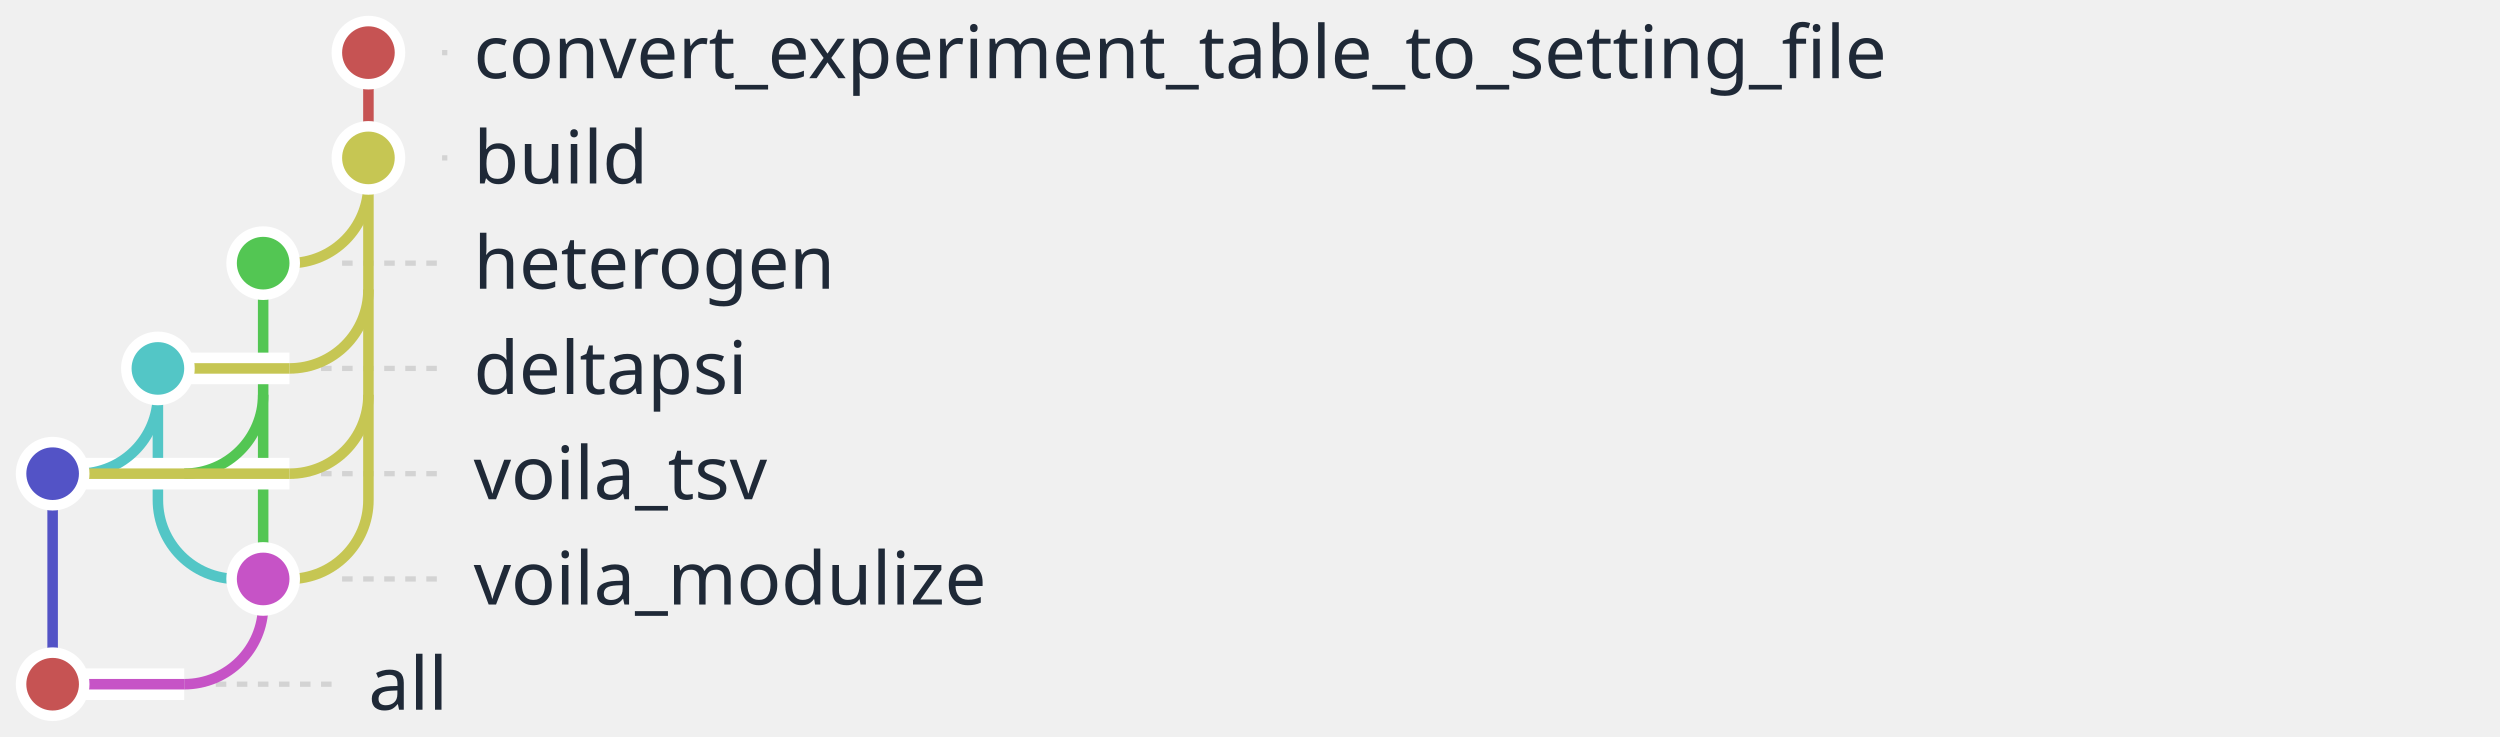
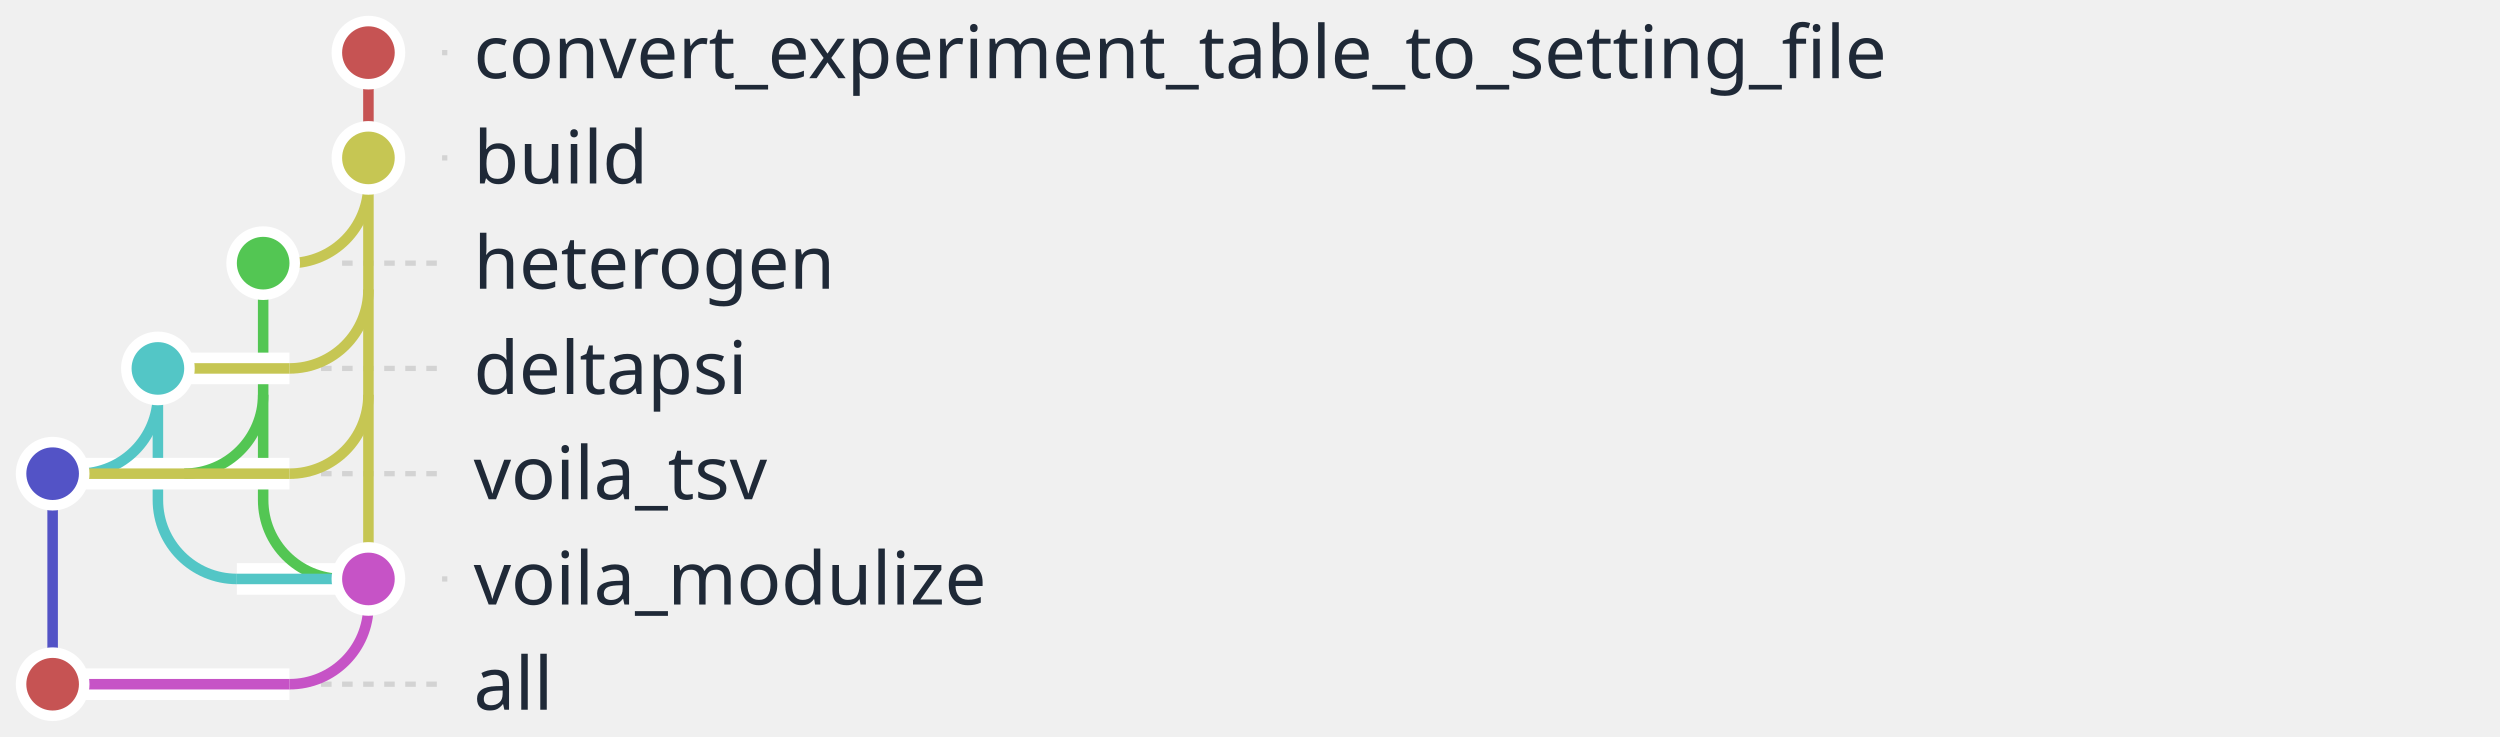
<svg xmlns="http://www.w3.org/2000/svg" baseProfile="full" height="100%" version="1.1" viewBox="25.0,5.0,475.0,140.0" width="100%">
  <defs />
  <g>
    <line stroke="lightgrey" stroke-dasharray="2" x1="110.0" x2="109.0" y1="15.0" y2="15.0" />
    <line stroke="lightgrey" stroke-dasharray="2" x1="110.0" x2="109.0" y1="35.0" y2="35.0" />
    <line stroke="lightgrey" stroke-dasharray="2" x1="90.0" x2="109.0" y1="55.0" y2="55.0" />
    <line stroke="lightgrey" stroke-dasharray="2" x1="70.0" x2="109.0" y1="75.0" y2="75.0" />
    <line stroke="lightgrey" stroke-dasharray="2" x1="50.0" x2="109.0" y1="95.0" y2="95.0" />
-     <line stroke="lightgrey" stroke-dasharray="2" x1="90.0" x2="109.0" y1="115.0" y2="115.0" />
-     <line stroke="lightgrey" stroke-dasharray="2" x1="50.0" x2="89.0" y1="135.0" y2="135.0" />
+     <line stroke="lightgrey" stroke-dasharray="2" x1="110.0" x2="109.0" y1="115.0" y2="115.0" />
+     <line stroke="lightgrey" stroke-dasharray="2" x1="50.0" x2="109.0" y1="135.0" y2="135.0" />
  </g>
  <g>
    <line stroke="#c65353" stroke-width="2.0" x1="95.0" x2="95.0" y1="15.0" y2="35.0" />
    <line stroke="#53c6c6" stroke-width="2.0" x1="55.0" x2="55.0" y1="75.0" y2="100.0" />
-     <line stroke="#53c653" stroke-width="2.0" x1="75.0" x2="75.0" y1="55.0" y2="115.0" />
-     <line stroke="#c6c653" stroke-width="2.0" x1="95.0" x2="95.0" y1="35.0" y2="100.0" />
+     <line stroke="#53c653" stroke-width="2.0" x1="75.0" x2="75.0" y1="55.0" y2="100.0" />
+     <line stroke="#c6c653" stroke-width="2.0" x1="95.0" x2="95.0" y1="35.0" y2="115.0" />
    <line stroke="#5353c6" stroke-width="2.0" x1="35.0" x2="35.0" y1="95.0" y2="135.0" />
-     <line stroke="#c653c6" stroke-width="2.0" x1="75.0" x2="75.0" y1="115.0" y2="120.0" />
+     <line stroke="#c653c6" stroke-width="2.0" x1="95.0" x2="95.0" y1="115.0" y2="120.0" />
  </g>
  <g>
    <line stroke="white" stroke-width="6.0" x1="75.0" x2="80.0" y1="55.0" y2="55.0" />
    <line stroke="white" stroke-width="6.0" x1="55.0" x2="80.0" y1="75.0" y2="75.0" />
    <line stroke="white" stroke-width="6.0" x1="35.0" x2="80.0" y1="95.0" y2="95.0" />
-     <line stroke="white" stroke-width="6.0" x1="70.0" x2="75.0" y1="115.0" y2="115.0" />
-     <line stroke="white" stroke-width="6.0" x1="75.0" x2="80.0" y1="115.0" y2="115.0" />
-     <line stroke="white" stroke-width="6.0" x1="35.0" x2="60.0" y1="135.0" y2="135.0" />
+     <line stroke="white" stroke-width="6.0" x1="70.0" x2="95.0" y1="115.0" y2="115.0" />
+     <line stroke="white" stroke-width="6.0" x1="35.0" x2="80.0" y1="135.0" y2="135.0" />
  </g>
  <g>
    <path d="M 95.0,40.0 a15.0,15.0 0 0,1 -15.0,15.0" fill="none" stroke="#c6c653" stroke-width="2.0" />
    <line stroke="#c6c653" stroke-width="2.0" x1="75.0" x2="80.0" y1="55.0" y2="55.0" />
    <path d="M 95.0,60.0 a15.0,15.0 0 0,1 -15.0,15.0" fill="none" stroke="#c6c653" stroke-width="2.0" />
    <line stroke="#c6c653" stroke-width="2.0" x1="55.0" x2="80.0" y1="75.0" y2="75.0" />
    <path d="M 55.0,80.0 a15.0,15.0 0 0,1 -15.0,15.0" fill="none" stroke="#53c6c6" stroke-width="2.0" />
    <path d="M 75.0,80.0 a15.0,15.0 0 0,1 -15.0,15.0" fill="none" stroke="#53c653" stroke-width="2.0" />
    <path d="M 95.0,80.0 a15.0,15.0 0 0,1 -15.0,15.0" fill="none" stroke="#c6c653" stroke-width="2.0" />
    <line stroke="#c6c653" stroke-width="2.0" x1="35.0" x2="80.0" y1="95.0" y2="95.0" />
    <path d="M 55.0,100.0 a15.0,15.0 0 0,0 15.0,15.0" fill="none" stroke="#53c6c6" stroke-width="2.0" />
-     <line stroke="#53c6c6" stroke-width="2.0" x1="70.0" x2="75.0" y1="115.0" y2="115.0" />
-     <path d="M 95.0,100.0 a15.0,15.0 0 0,1 -15.0,15.0" fill="none" stroke="#c6c653" stroke-width="2.0" />
-     <line stroke="#c6c653" stroke-width="2.0" x1="75.0" x2="80.0" y1="115.0" y2="115.0" />
-     <path d="M 75.0,120.0 a15.0,15.0 0 0,1 -15.0,15.0" fill="none" stroke="#c653c6" stroke-width="2.0" />
-     <line stroke="#c653c6" stroke-width="2.0" x1="35.0" x2="60.0" y1="135.0" y2="135.0" />
+     <path d="M 75.0,100.0 a15.0,15.0 0 0,0 15.0,15.0" fill="none" stroke="#53c653" stroke-width="2.0" />
+     <line stroke="#53c6c6" stroke-width="2.0" x1="70.0" x2="95.0" y1="115.0" y2="115.0" />
+     <path d="M 95.0,120.0 a15.0,15.0 0 0,1 -15.0,15.0" fill="none" stroke="#c653c6" stroke-width="2.0" />
+     <line stroke="#c653c6" stroke-width="2.0" x1="35.0" x2="80.0" y1="135.0" y2="135.0" />
  </g>
  <g>
    <circle cx="95.0" cy="15.0" fill="#c65353" id="Nconvert_experiment_table_to_setting_file" r="6.0" stroke="white" stroke-width="2.0" />
    <text dominant-baseline="middle" fill="#1f2937" font-family="sans-serif" font-size="14" x="115.0" y="15.0">convert_experiment_table_to_setting_file</text>
    <circle cx="95.0" cy="35.0" fill="#c6c653" id="Nbuild" r="6.0" stroke="white" stroke-width="2.0" />
    <text dominant-baseline="middle" fill="#1f2937" font-family="sans-serif" font-size="14" x="115.0" y="35.0">build</text>
    <circle cx="75.0" cy="55.0" fill="#53c653" id="Nheterogen" r="6.0" stroke="white" stroke-width="2.0" />
    <text dominant-baseline="middle" fill="#1f2937" font-family="sans-serif" font-size="14" x="115.0" y="55.0">heterogen</text>
    <circle cx="55.0" cy="75.0" fill="#53c6c6" id="Ndeltapsi" r="6.0" stroke="white" stroke-width="2.0" />
    <text dominant-baseline="middle" fill="#1f2937" font-family="sans-serif" font-size="14" x="115.0" y="75.0">deltapsi</text>
    <circle cx="35.0" cy="95.0" fill="#5353c6" id="Nvoila_tsv" r="6.0" stroke="white" stroke-width="2.0" />
    <text dominant-baseline="middle" fill="#1f2937" font-family="sans-serif" font-size="14" x="115.0" y="95.0">voila_tsv</text>
-     <circle cx="75.0" cy="115.0" fill="#c653c6" id="Nvoila_modulize" r="6.0" stroke="white" stroke-width="2.0" />
+     <circle cx="95.0" cy="115.0" fill="#c653c6" id="Nvoila_modulize" r="6.0" stroke="white" stroke-width="2.0" />
    <text dominant-baseline="middle" fill="#1f2937" font-family="sans-serif" font-size="14" x="115.0" y="115.0">voila_modulize</text>
    <circle cx="35.0" cy="135.0" fill="#c65353" id="Nall" r="6.0" stroke="white" stroke-width="2.0" />
-     <text dominant-baseline="middle" fill="#1f2937" font-family="sans-serif" font-size="14" x="95.0" y="135.0">all</text>
+     <text dominant-baseline="middle" fill="#1f2937" font-family="sans-serif" font-size="14" x="115.0" y="135.0">all</text>
  </g>
</svg>
